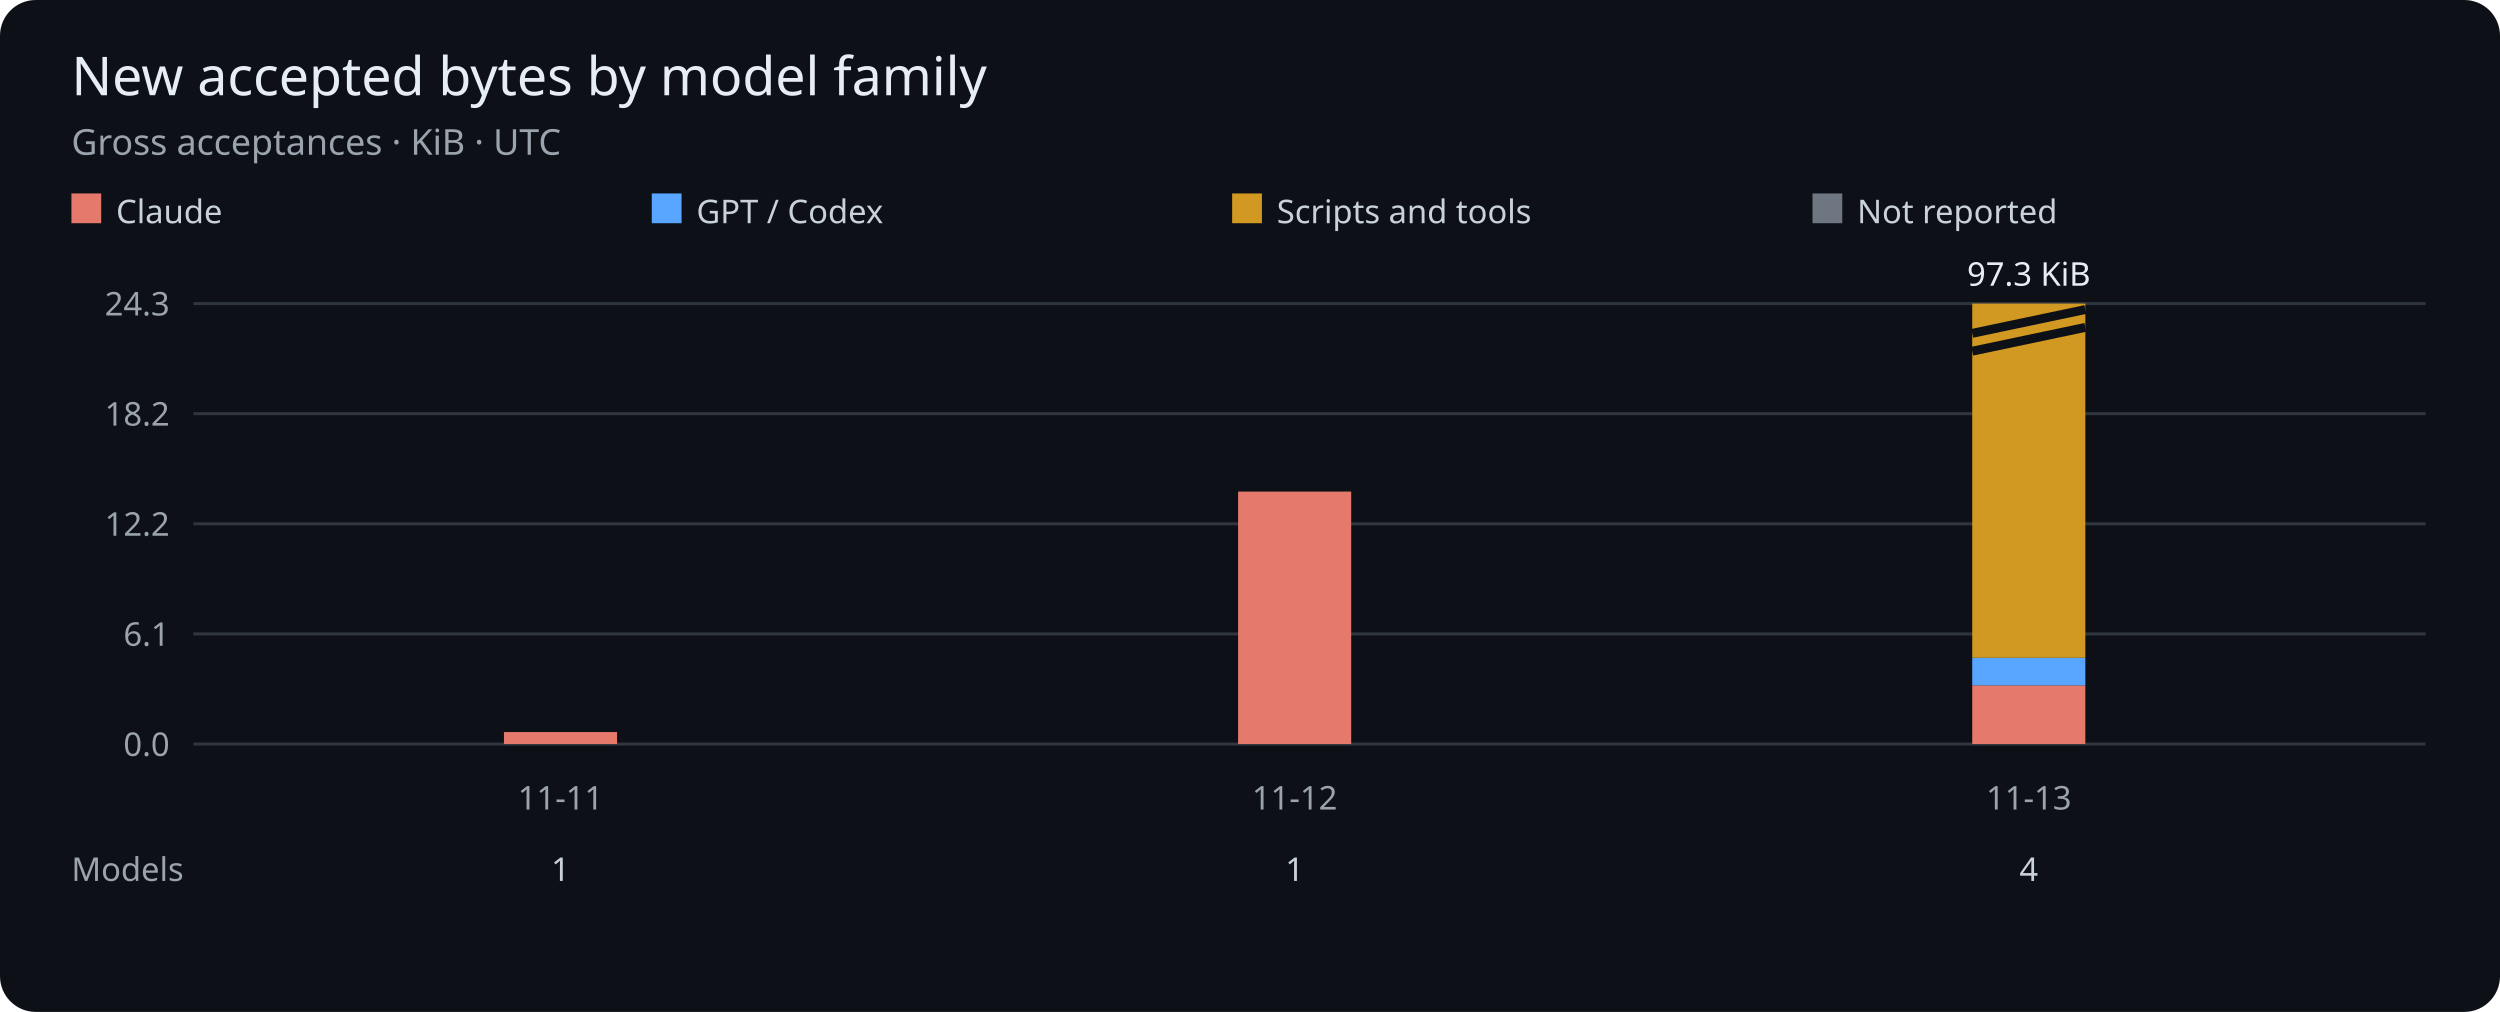
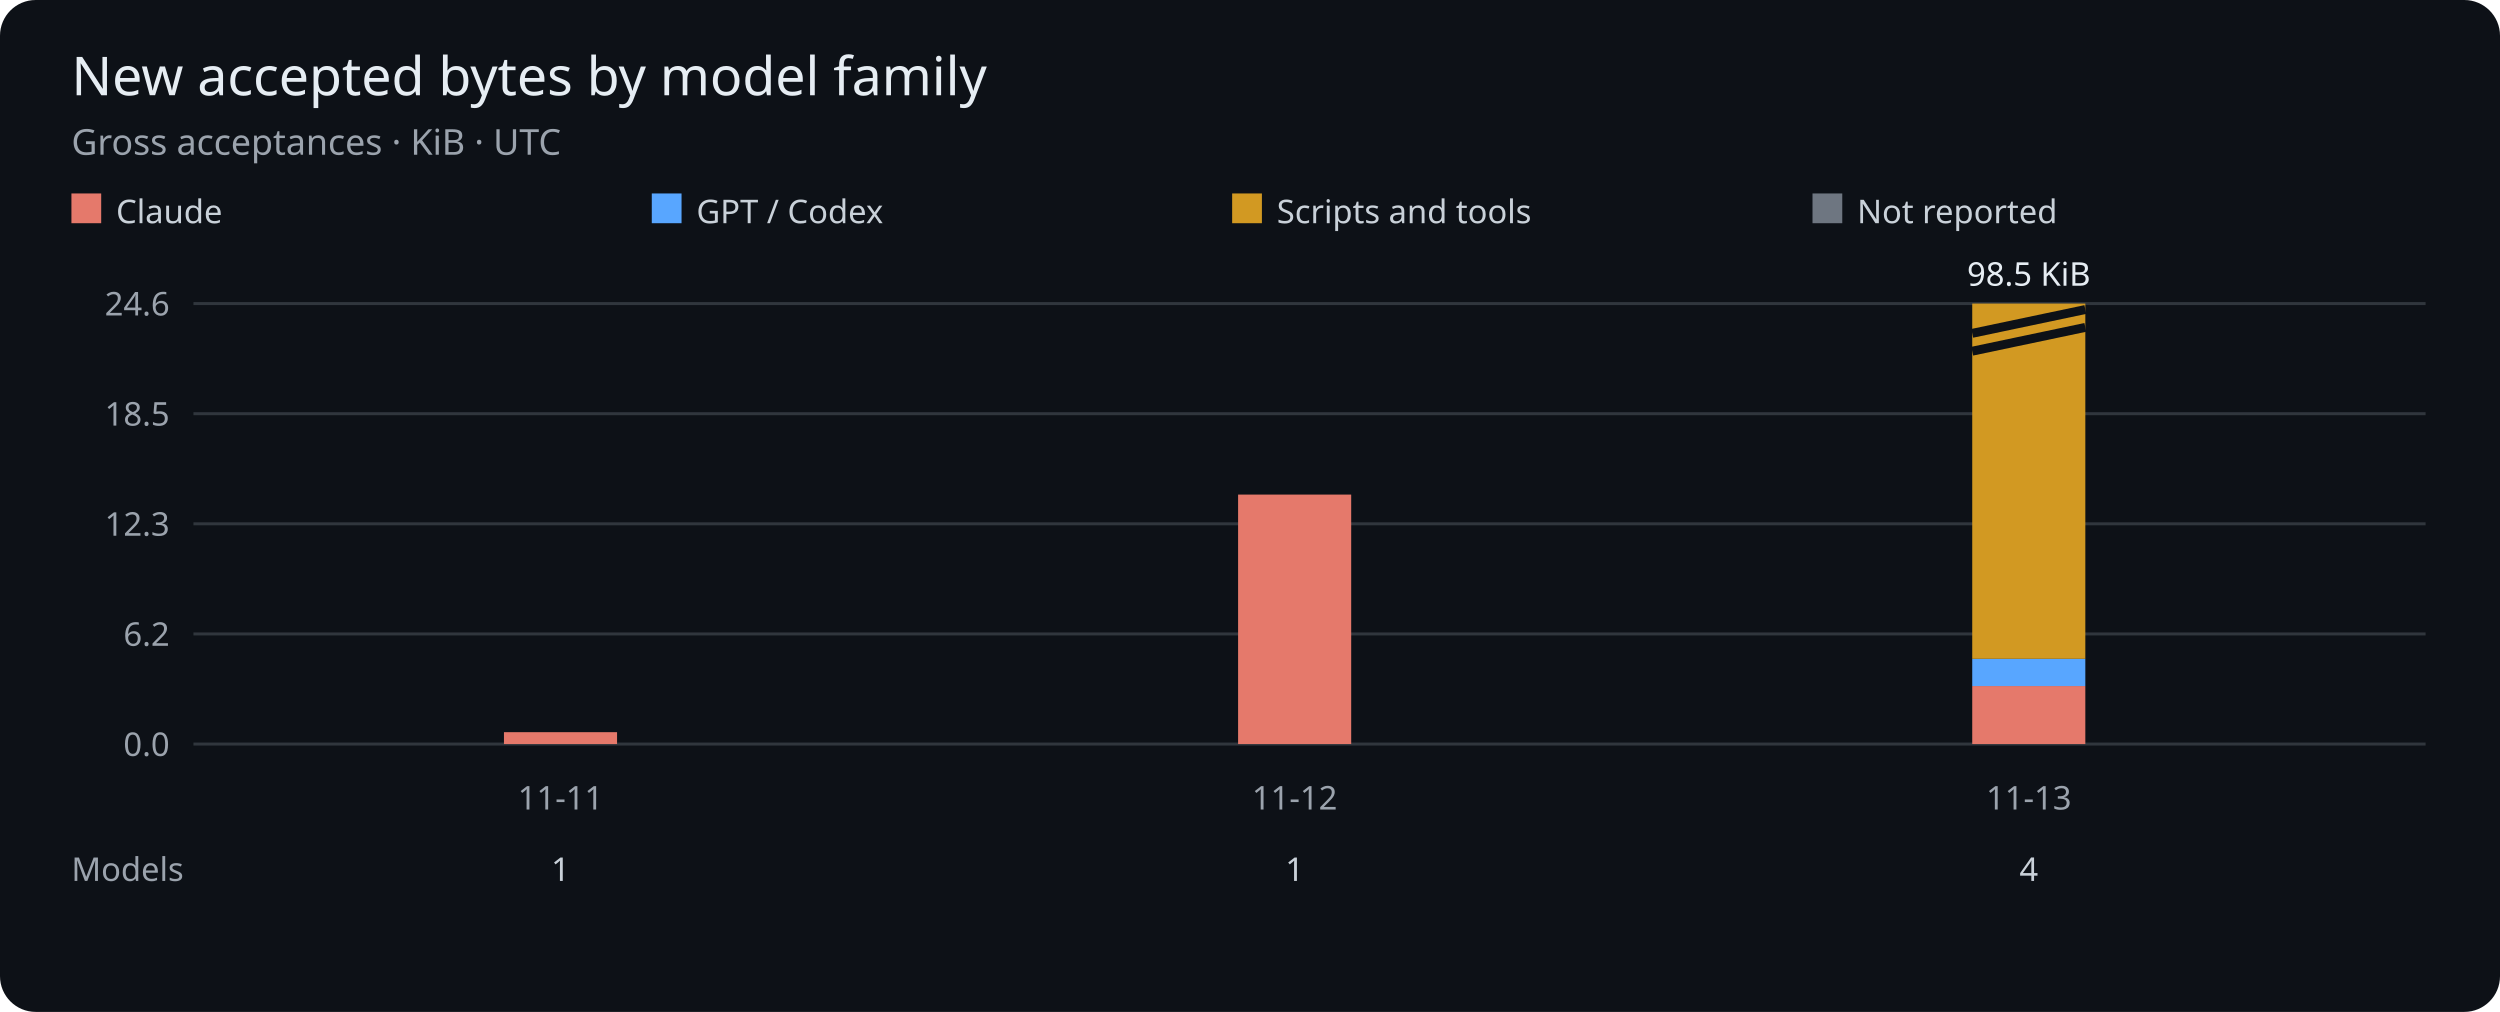
<svg xmlns="http://www.w3.org/2000/svg" viewBox="0 0 840 340" role="img" aria-label="Gross accepted bytes per UTC day by model family">
  <rect width="840" height="340" rx="12" fill="#0d1117" />
  <g font-family="sans-serif">
    <text x="24" y="32" fill="#e6edf3" font-size="18">New accepted bytes by model family</text>
    <text x="24" y="52" fill="#9ba3ad" font-size="12">Gross acceptances · KiB · UTC</text>
    <rect x="24" y="65" width="10" height="10" fill="#e5796b" />
    <text x="39" y="75" fill="#c9d1d9" font-size="11">Claude</text>
    <rect x="219" y="65" width="10" height="10" fill="#58a6ff" />
    <text x="234" y="75" fill="#c9d1d9" font-size="11">GPT / Codex</text>
    <rect x="414" y="65" width="10" height="10" fill="#d29922" />
    <text x="429" y="75" fill="#c9d1d9" font-size="11">Scripts and tools</text>
    <rect x="609" y="65" width="10" height="10" fill="#6e7681" />
    <text x="624" y="75" fill="#c9d1d9" font-size="11">Not reported</text>
    <path d="M65 250H815" stroke="#30363d" />
    <text x="57" y="254" fill="#9ba3ad" font-size="11" text-anchor="end">0.0</text>
    <path d="M65 213H815" stroke="#30363d" />
-     <text x="57" y="217" fill="#9ba3ad" font-size="11" text-anchor="end">6.1</text>
+     <text x="57" y="217" fill="#9ba3ad" font-size="11" text-anchor="end">6.2</text>
    <path d="M65 176H815" stroke="#30363d" />
-     <text x="57" y="180" fill="#9ba3ad" font-size="11" text-anchor="end">12.2</text>
+     <text x="57" y="180" fill="#9ba3ad" font-size="11" text-anchor="end">12.3</text>
    <path d="M65 139H815" stroke="#30363d" />
-     <text x="57" y="143" fill="#9ba3ad" font-size="11" text-anchor="end">18.2</text>
+     <text x="57" y="143" fill="#9ba3ad" font-size="11" text-anchor="end">18.5</text>
    <path d="M65 102H815" stroke="#30363d" />
-     <text x="57" y="106" fill="#9ba3ad" font-size="11" text-anchor="end">24.3</text>
-     <rect x="169.33" y="245.97" width="38.00" height="4.03" fill="#e5796b" />
+     <text x="57" y="106" fill="#9ba3ad" font-size="11" text-anchor="end">24.6</text>
+     <rect x="169.33" y="246.01" width="38.00" height="3.99" fill="#e5796b" />
    <text x="188.33" y="272" fill="#9ba3ad" font-size="11" text-anchor="middle">11-11</text>
    <text x="188.33" y="296" fill="#c9d1d9" font-size="11" text-anchor="middle">1</text>
-     <rect x="416.00" y="165.17" width="38.00" height="84.83" fill="#e5796b" />
+     <rect x="416.00" y="166.18" width="38.00" height="83.82" fill="#e5796b" />
    <text x="435.00" y="272" fill="#9ba3ad" font-size="11" text-anchor="middle">11-12</text>
    <text x="435.00" y="296" fill="#c9d1d9" font-size="11" text-anchor="middle">1</text>
-     <rect x="662.67" y="230.27" width="38.00" height="19.73" fill="#e5796b" />
-     <rect x="662.67" y="221.01" width="38.00" height="9.26" fill="#58a6ff" />
-     <rect x="662.67" y="102.00" width="38.00" height="119.01" fill="#d29922" />
+     <rect x="662.67" y="230.51" width="38.00" height="19.49" fill="#e5796b" />
+     <rect x="662.67" y="221.36" width="38.00" height="9.15" fill="#58a6ff" />
+     <rect x="662.67" y="102.00" width="38.00" height="119.36" fill="#d29922" />
    <path d="M662.67 112 l38.00 -8 M662.67 118 l38.00 -8" stroke="#0d1117" stroke-width="3" />
-     <text x="681.67" y="96" fill="#e6edf3" font-size="11" text-anchor="middle">97.3 KiB</text>
+     <text x="681.67" y="96" fill="#e6edf3" font-size="11" text-anchor="middle">98.5 KiB</text>
    <text x="681.67" y="272" fill="#9ba3ad" font-size="11" text-anchor="middle">11-13</text>
    <text x="681.67" y="296" fill="#c9d1d9" font-size="11" text-anchor="middle">4</text>
    <text x="24" y="296" fill="#9ba3ad" font-size="11">Models</text>
  </g>
</svg>
